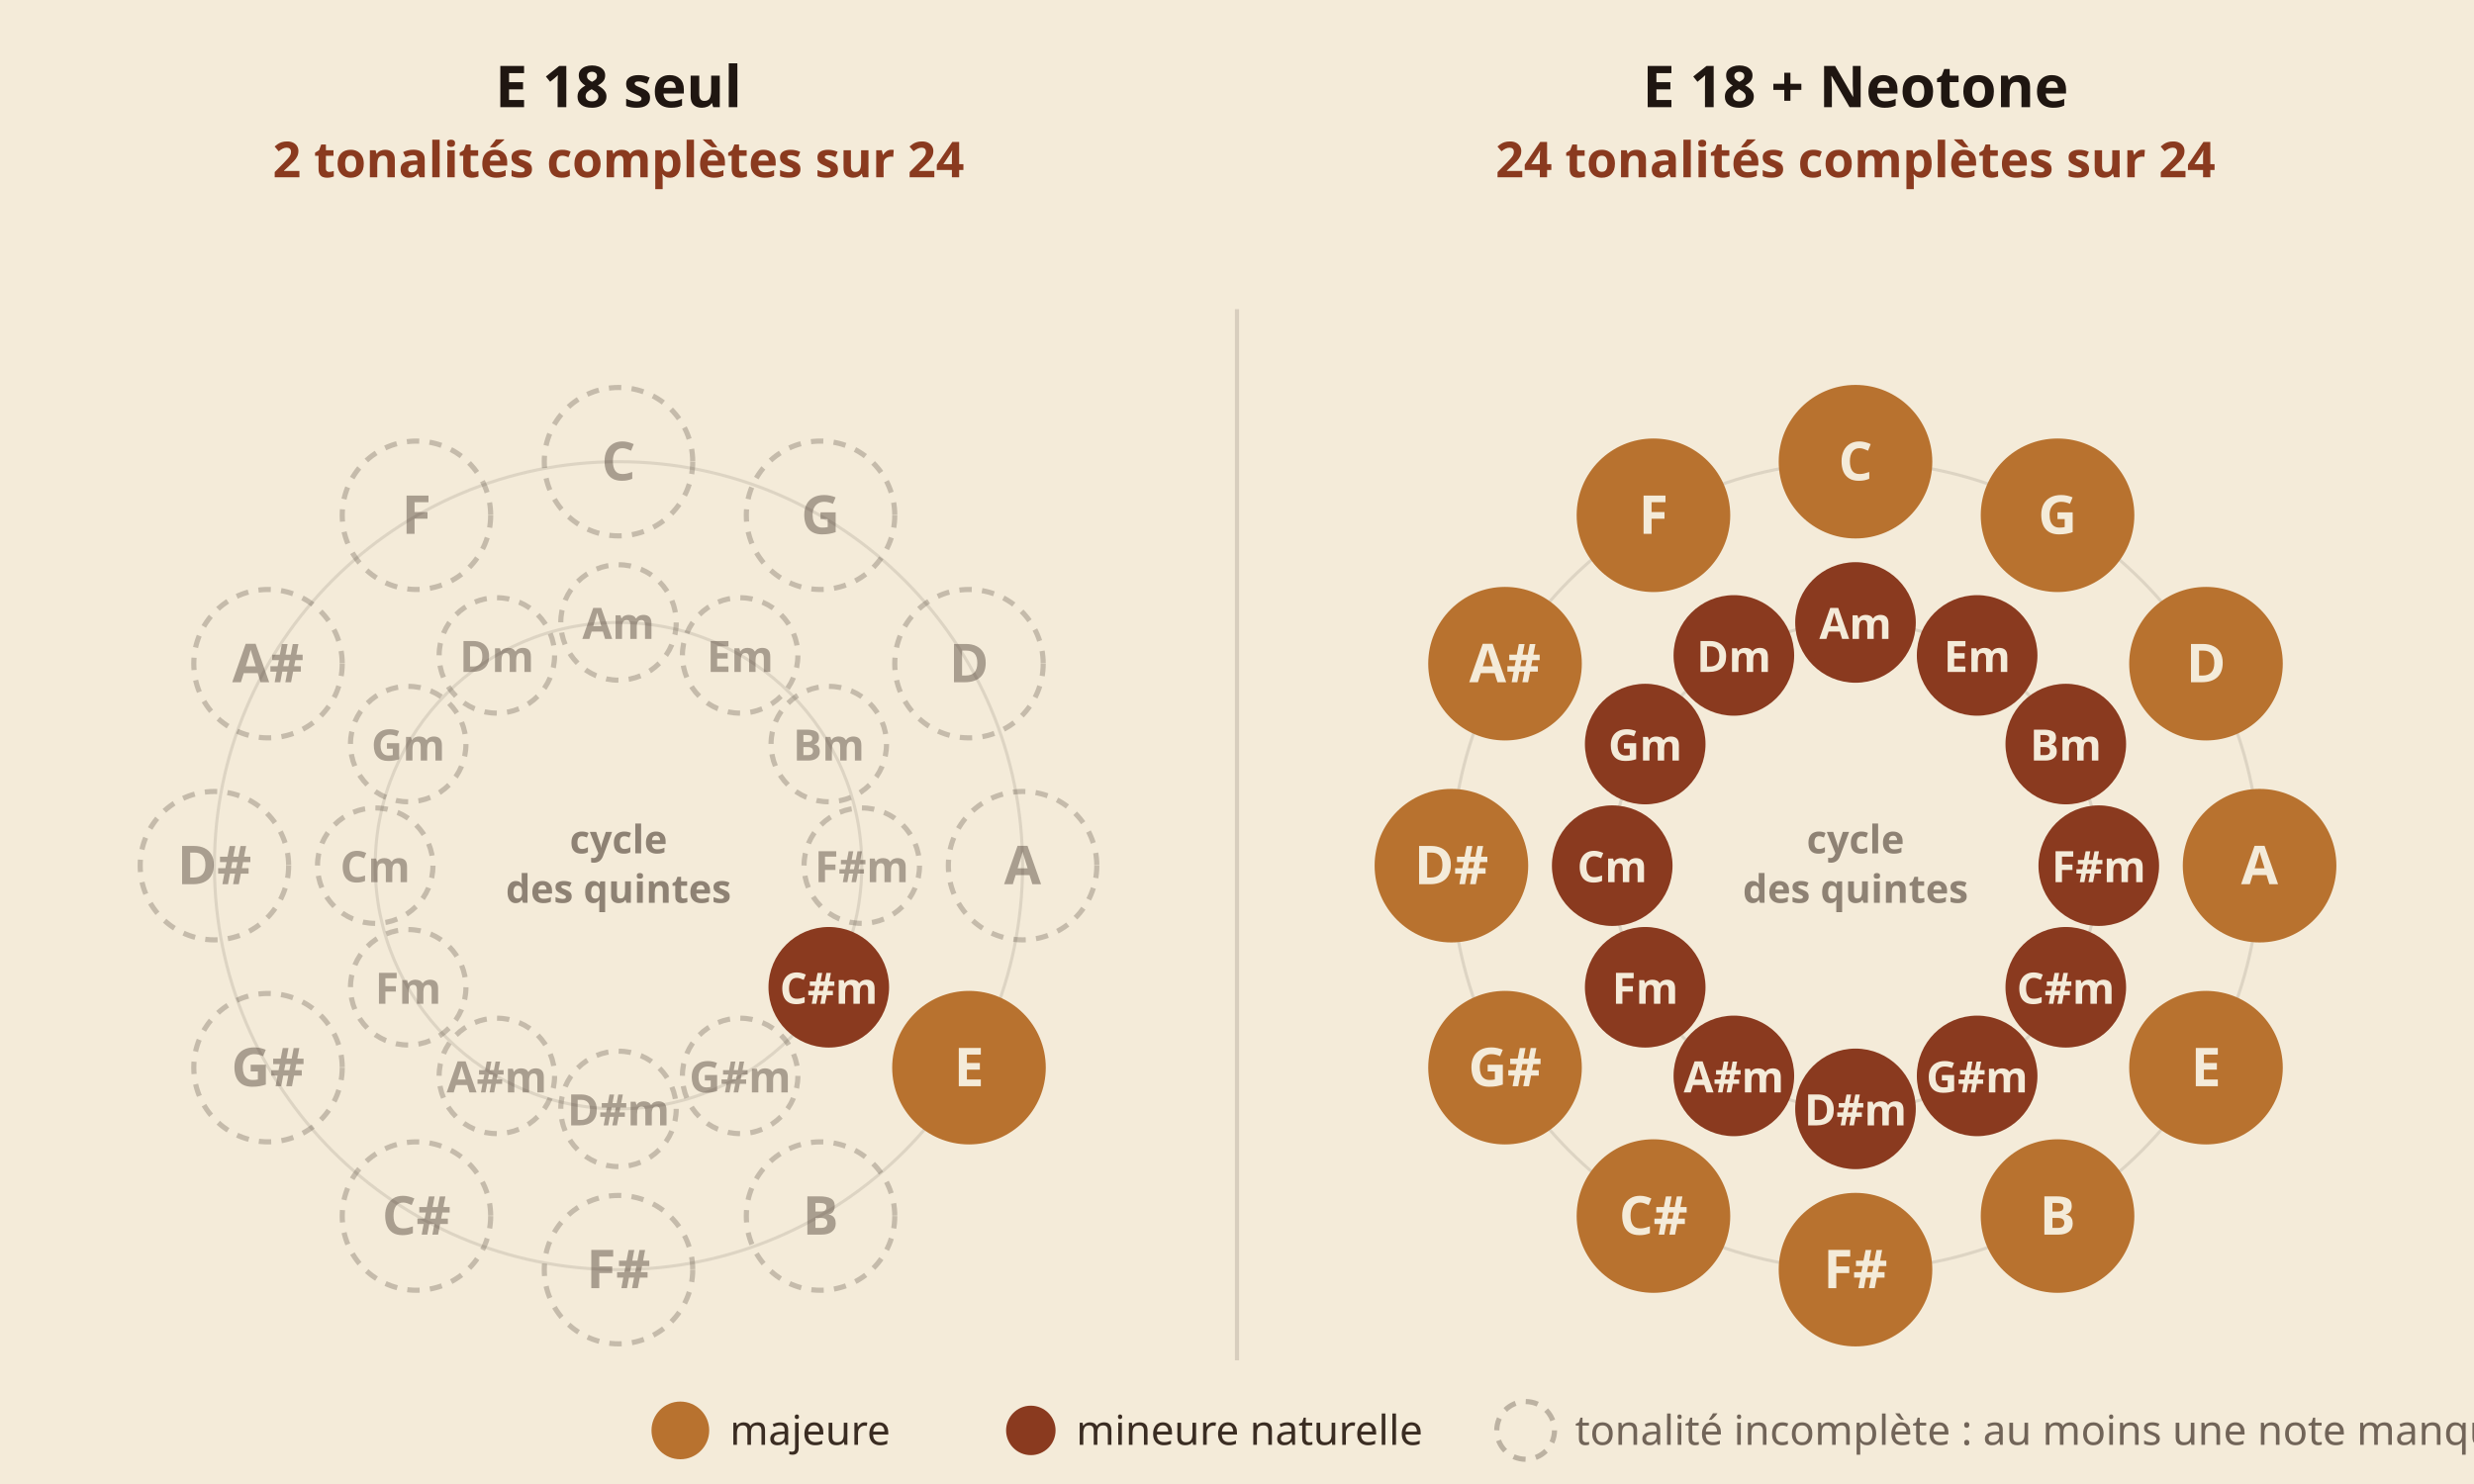
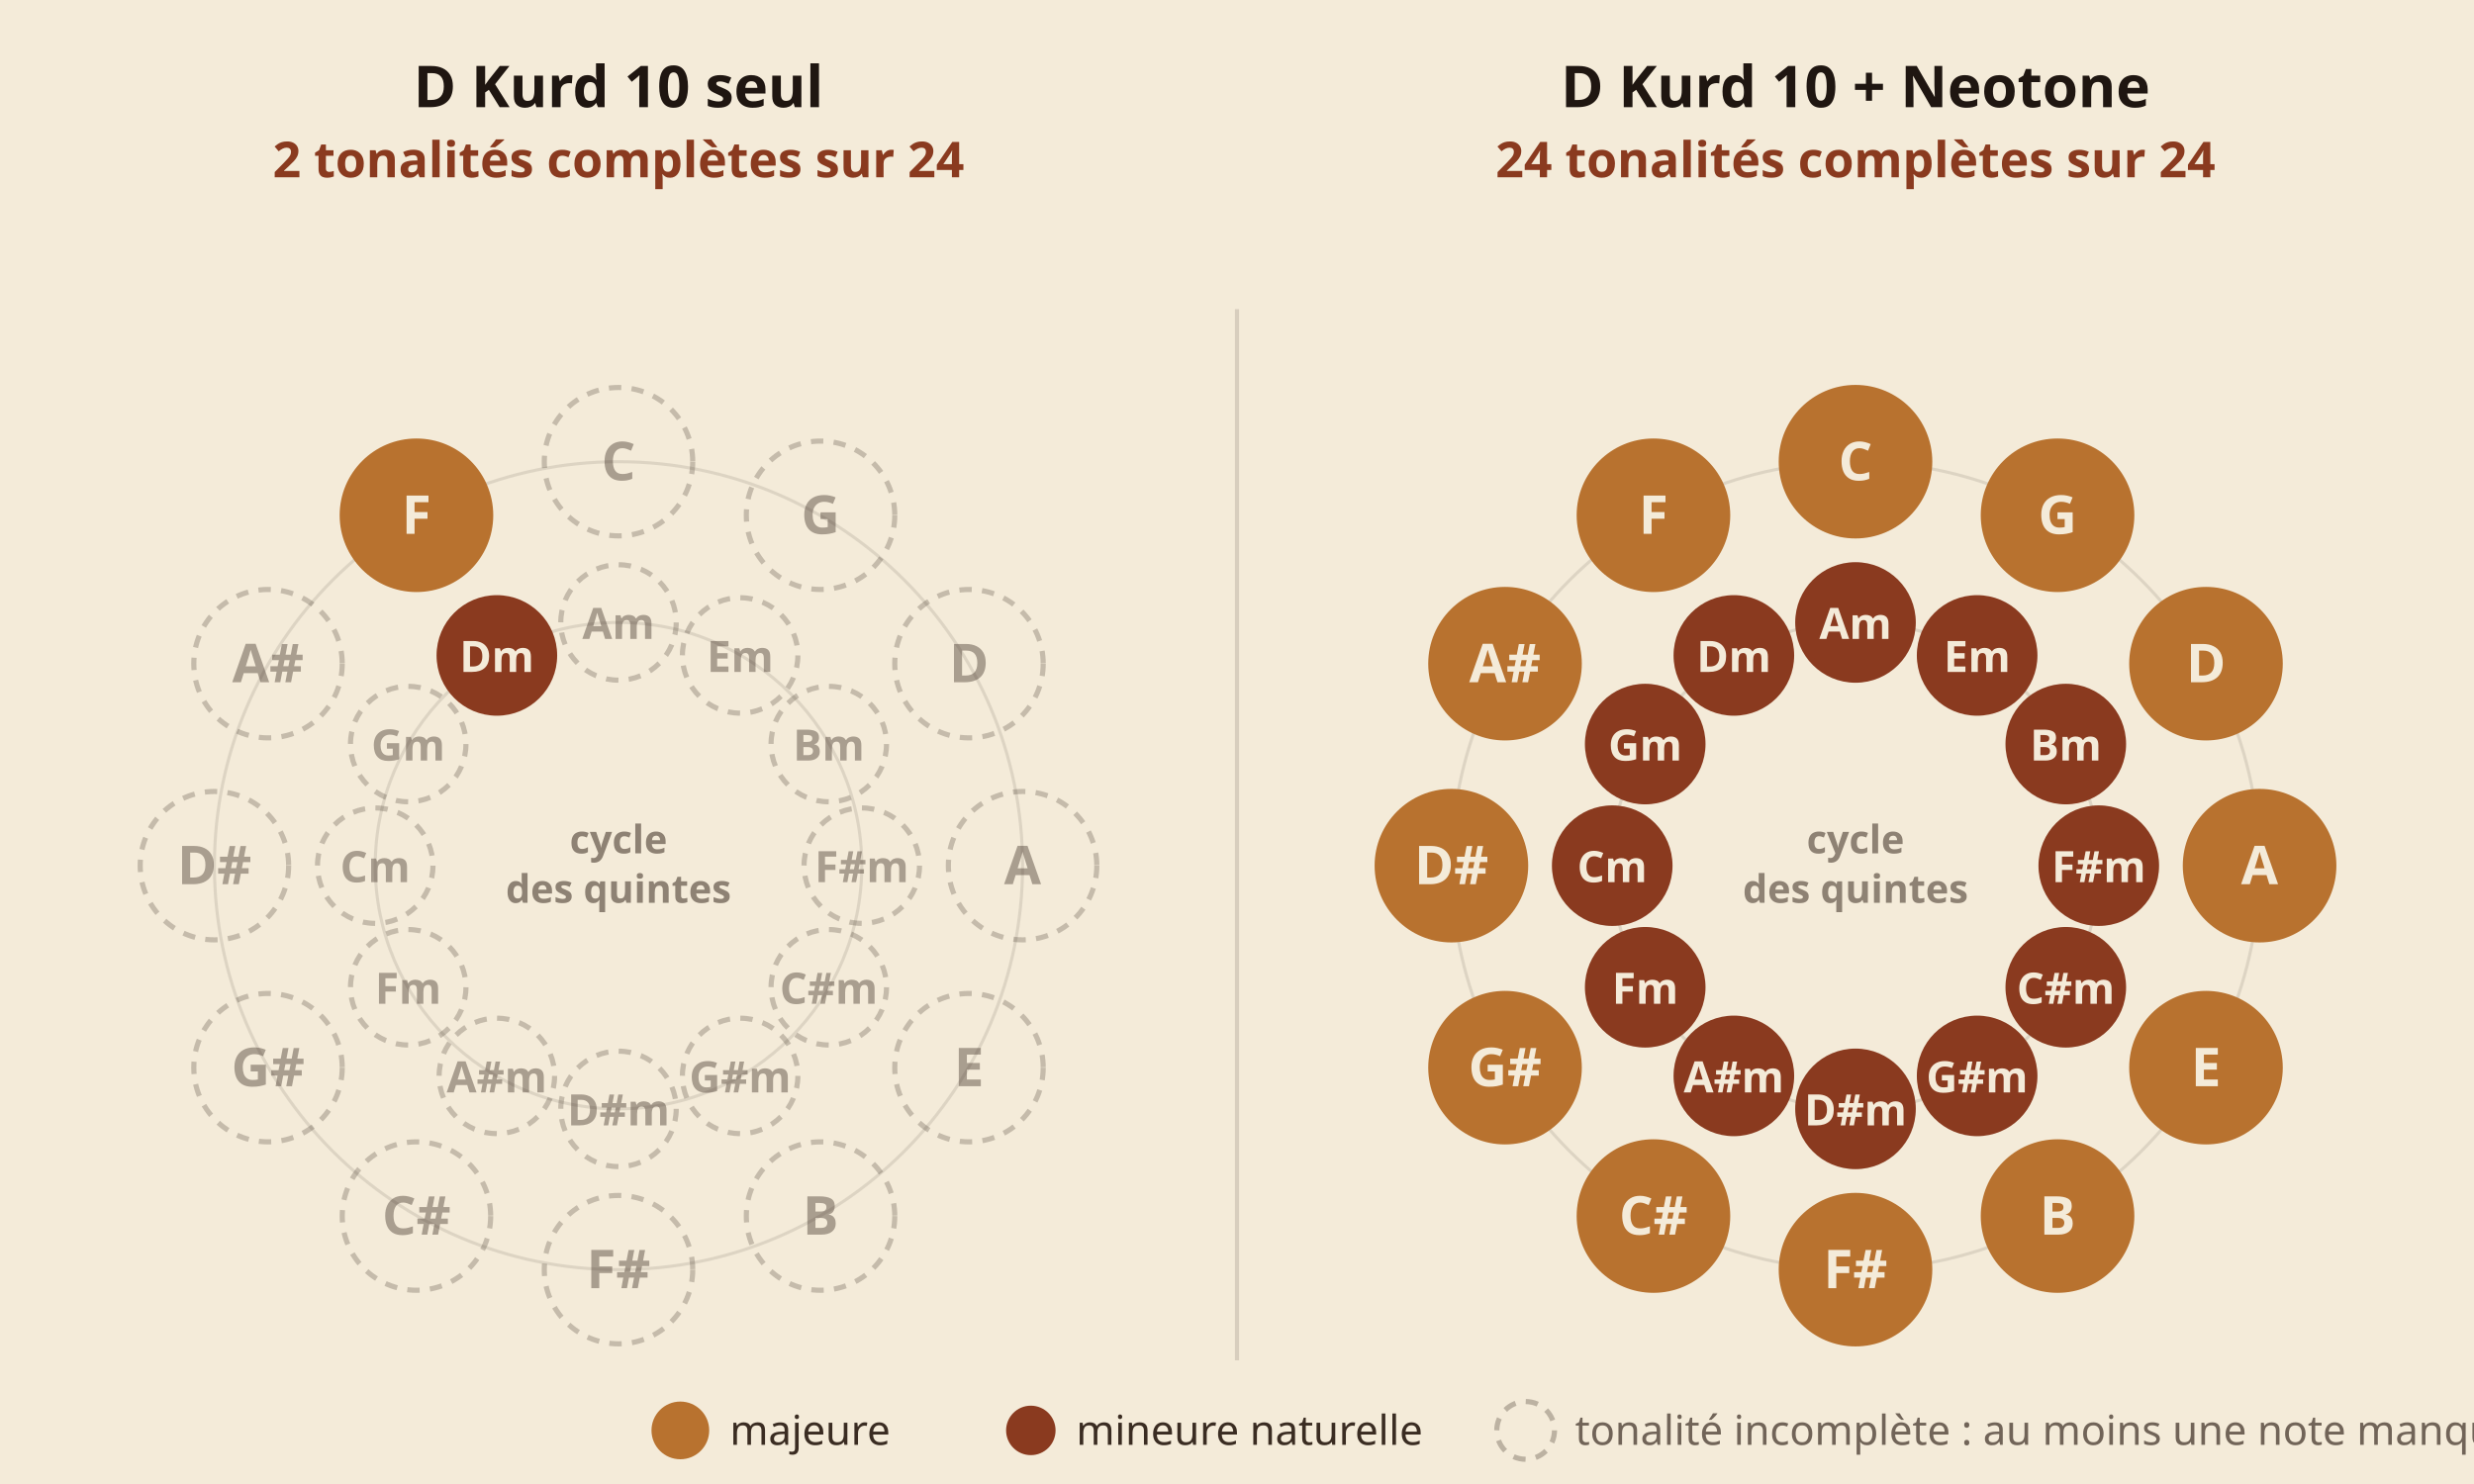
- <svg xmlns="http://www.w3.org/2000/svg" viewBox="0 0 1200 720" font-family="system-ui, sans-serif" role="img" aria-label="Le cycle des quintes, 12 tonalités majeures et leurs 12 mineures relatives. À gauche, avec le handpan E 18 seul, une seule tonalité majeure et une seule mineure sont complètes. À droite, avec le Neotone, les 24 sont complètes.">
+ <svg xmlns="http://www.w3.org/2000/svg" viewBox="0 0 1200 720" font-family="system-ui, sans-serif" role="img" aria-label="Le cycle des quintes, 12 tonalités majeures et leurs 12 mineures relatives. À gauche, avec un D Kurd 10 seul, seuls fa majeur et ré mineur sont complets. À droite, avec le Neotone, les 24 le sont.">
  <rect width="1200" height="720" fill="#f4ebd9" />
-   <text x="300" y="52" fill="#1f1611" font-size="28" font-weight="700" text-anchor="middle">E 18 seul</text>
+   <text x="300" y="52" fill="#1f1611" font-size="28" font-weight="700" text-anchor="middle">D Kurd 10 seul</text>
  <text x="300" y="86" fill="#8a3a1f" font-size="24" font-weight="700" text-anchor="middle">2 tonalités complètes sur 24</text>
  <g transform="translate(0 40)">
    <circle cx="300" cy="380" r="196" fill="none" stroke="#3a2c22" stroke-opacity="0.12" stroke-width="1.5" />
    <circle cx="300" cy="380" r="118" fill="none" stroke="#3a2c22" stroke-opacity="0.12" stroke-width="1.5" />
    <circle cx="300" cy="184" r="36" fill="none" stroke="#3a2c22" stroke-opacity="0.25" stroke-width="2.5" stroke-dasharray="6 5" />
    <text x="300" y="193" fill="#3a2c22" fill-opacity="0.4" font-size="26" font-weight="700" text-anchor="middle">C</text>
    <circle cx="300" cy="262" r="28" fill="none" stroke="#3a2c22" stroke-opacity="0.25" stroke-width="2.5" stroke-dasharray="6 5" />
    <text x="300" y="270" fill="#3a2c22" fill-opacity="0.4" font-size="21" font-weight="700" text-anchor="middle">Am</text>
    <circle cx="398" cy="210" r="36" fill="none" stroke="#3a2c22" stroke-opacity="0.25" stroke-width="2.5" stroke-dasharray="6 5" />
    <text x="398" y="219" fill="#3a2c22" fill-opacity="0.4" font-size="26" font-weight="700" text-anchor="middle">G</text>
    <circle cx="359" cy="278" r="28" fill="none" stroke="#3a2c22" stroke-opacity="0.25" stroke-width="2.5" stroke-dasharray="6 5" />
    <text x="359" y="286" fill="#3a2c22" fill-opacity="0.4" font-size="21" font-weight="700" text-anchor="middle">Em</text>
    <circle cx="470" cy="282" r="36" fill="none" stroke="#3a2c22" stroke-opacity="0.25" stroke-width="2.5" stroke-dasharray="6 5" />
    <text x="470" y="291" fill="#3a2c22" fill-opacity="0.4" font-size="26" font-weight="700" text-anchor="middle">D</text>
    <circle cx="402" cy="321" r="28" fill="none" stroke="#3a2c22" stroke-opacity="0.25" stroke-width="2.5" stroke-dasharray="6 5" />
    <text x="402" y="329" fill="#3a2c22" fill-opacity="0.4" font-size="21" font-weight="700" text-anchor="middle">Bm</text>
    <circle cx="496" cy="380" r="36" fill="none" stroke="#3a2c22" stroke-opacity="0.25" stroke-width="2.5" stroke-dasharray="6 5" />
    <text x="496" y="389" fill="#3a2c22" fill-opacity="0.4" font-size="26" font-weight="700" text-anchor="middle">A</text>
    <circle cx="418" cy="380" r="28" fill="none" stroke="#3a2c22" stroke-opacity="0.25" stroke-width="2.5" stroke-dasharray="6 5" />
    <text x="418" y="388" fill="#3a2c22" fill-opacity="0.4" font-size="21" font-weight="700" text-anchor="middle">F#m</text>
-     <circle cx="470" cy="478" r="36" fill="#b8722f" stroke="#b8722f" stroke-opacity="1" stroke-width="2.5" />
-     <text x="470" y="487" fill="#f4ebd9" fill-opacity="1" font-size="26" font-weight="700" text-anchor="middle">E</text>
-     <circle cx="402" cy="439" r="28" fill="#8a3a1f" stroke="#8a3a1f" stroke-opacity="1" stroke-width="2.5" />
-     <text x="402" y="447" fill="#f4ebd9" fill-opacity="1" font-size="21" font-weight="700" text-anchor="middle">C#m</text>
+     <circle cx="470" cy="478" r="36" fill="none" stroke="#3a2c22" stroke-opacity="0.25" stroke-width="2.5" stroke-dasharray="6 5" />
+     <text x="470" y="487" fill="#3a2c22" fill-opacity="0.4" font-size="26" font-weight="700" text-anchor="middle">E</text>
+     <circle cx="402" cy="439" r="28" fill="none" stroke="#3a2c22" stroke-opacity="0.25" stroke-width="2.5" stroke-dasharray="6 5" />
+     <text x="402" y="447" fill="#3a2c22" fill-opacity="0.4" font-size="21" font-weight="700" text-anchor="middle">C#m</text>
    <circle cx="398" cy="550" r="36" fill="none" stroke="#3a2c22" stroke-opacity="0.25" stroke-width="2.5" stroke-dasharray="6 5" />
    <text x="398" y="559" fill="#3a2c22" fill-opacity="0.4" font-size="26" font-weight="700" text-anchor="middle">B</text>
    <circle cx="359" cy="482" r="28" fill="none" stroke="#3a2c22" stroke-opacity="0.25" stroke-width="2.5" stroke-dasharray="6 5" />
    <text x="359" y="490" fill="#3a2c22" fill-opacity="0.4" font-size="21" font-weight="700" text-anchor="middle">G#m</text>
    <circle cx="300" cy="576" r="36" fill="none" stroke="#3a2c22" stroke-opacity="0.25" stroke-width="2.5" stroke-dasharray="6 5" />
    <text x="300" y="585" fill="#3a2c22" fill-opacity="0.4" font-size="26" font-weight="700" text-anchor="middle">F#</text>
    <circle cx="300" cy="498" r="28" fill="none" stroke="#3a2c22" stroke-opacity="0.25" stroke-width="2.5" stroke-dasharray="6 5" />
    <text x="300" y="506" fill="#3a2c22" fill-opacity="0.4" font-size="21" font-weight="700" text-anchor="middle">D#m</text>
    <circle cx="202" cy="550" r="36" fill="none" stroke="#3a2c22" stroke-opacity="0.25" stroke-width="2.5" stroke-dasharray="6 5" />
    <text x="202" y="559" fill="#3a2c22" fill-opacity="0.4" font-size="26" font-weight="700" text-anchor="middle">C#</text>
    <circle cx="241" cy="482" r="28" fill="none" stroke="#3a2c22" stroke-opacity="0.25" stroke-width="2.5" stroke-dasharray="6 5" />
    <text x="241" y="490" fill="#3a2c22" fill-opacity="0.4" font-size="21" font-weight="700" text-anchor="middle">A#m</text>
    <circle cx="130" cy="478" r="36" fill="none" stroke="#3a2c22" stroke-opacity="0.25" stroke-width="2.5" stroke-dasharray="6 5" />
    <text x="130" y="487" fill="#3a2c22" fill-opacity="0.4" font-size="26" font-weight="700" text-anchor="middle">G#</text>
    <circle cx="198" cy="439" r="28" fill="none" stroke="#3a2c22" stroke-opacity="0.25" stroke-width="2.5" stroke-dasharray="6 5" />
    <text x="198" y="447" fill="#3a2c22" fill-opacity="0.4" font-size="21" font-weight="700" text-anchor="middle">Fm</text>
    <circle cx="104" cy="380" r="36" fill="none" stroke="#3a2c22" stroke-opacity="0.25" stroke-width="2.5" stroke-dasharray="6 5" />
    <text x="104" y="389" fill="#3a2c22" fill-opacity="0.4" font-size="26" font-weight="700" text-anchor="middle">D#</text>
    <circle cx="182" cy="380" r="28" fill="none" stroke="#3a2c22" stroke-opacity="0.25" stroke-width="2.5" stroke-dasharray="6 5" />
    <text x="182" y="388" fill="#3a2c22" fill-opacity="0.4" font-size="21" font-weight="700" text-anchor="middle">Cm</text>
    <circle cx="130" cy="282" r="36" fill="none" stroke="#3a2c22" stroke-opacity="0.25" stroke-width="2.5" stroke-dasharray="6 5" />
    <text x="130" y="291" fill="#3a2c22" fill-opacity="0.4" font-size="26" font-weight="700" text-anchor="middle">A#</text>
    <circle cx="198" cy="321" r="28" fill="none" stroke="#3a2c22" stroke-opacity="0.25" stroke-width="2.5" stroke-dasharray="6 5" />
    <text x="198" y="329" fill="#3a2c22" fill-opacity="0.4" font-size="21" font-weight="700" text-anchor="middle">Gm</text>
-     <circle cx="202" cy="210" r="36" fill="none" stroke="#3a2c22" stroke-opacity="0.25" stroke-width="2.5" stroke-dasharray="6 5" />
-     <text x="202" y="219" fill="#3a2c22" fill-opacity="0.4" font-size="26" font-weight="700" text-anchor="middle">F</text>
-     <circle cx="241" cy="278" r="28" fill="none" stroke="#3a2c22" stroke-opacity="0.25" stroke-width="2.5" stroke-dasharray="6 5" />
-     <text x="241" y="286" fill="#3a2c22" fill-opacity="0.4" font-size="21" font-weight="700" text-anchor="middle">Dm</text>
+     <circle cx="202" cy="210" r="36" fill="#b8722f" stroke="#b8722f" stroke-opacity="1" stroke-width="2.5" />
+     <text x="202" y="219" fill="#f4ebd9" fill-opacity="1" font-size="26" font-weight="700" text-anchor="middle">F</text>
+     <circle cx="241" cy="278" r="28" fill="#8a3a1f" stroke="#8a3a1f" stroke-opacity="1" stroke-width="2.5" />
+     <text x="241" y="286" fill="#f4ebd9" fill-opacity="1" font-size="21" font-weight="700" text-anchor="middle">Dm</text>
    <text x="300" y="374" fill="#3a2c22" fill-opacity="0.55" font-size="19" font-weight="700" text-anchor="middle">cycle</text>
    <text x="300" y="398" fill="#3a2c22" fill-opacity="0.55" font-size="19" font-weight="700" text-anchor="middle">des quintes</text>
  </g>
  <line x1="600" y1="150" x2="600" y2="660" stroke="#3a2c22" stroke-opacity="0.15" stroke-width="2" />
-   <text x="900" y="52" fill="#1f1611" font-size="28" font-weight="700" text-anchor="middle">E 18 + Neotone</text>
+   <text x="900" y="52" fill="#1f1611" font-size="28" font-weight="700" text-anchor="middle">D Kurd 10 + Neotone</text>
  <text x="900" y="86" fill="#8a3a1f" font-size="24" font-weight="700" text-anchor="middle">24 tonalités complètes sur 24</text>
  <g transform="translate(0 40)">
    <circle cx="900" cy="380" r="196" fill="none" stroke="#3a2c22" stroke-opacity="0.12" stroke-width="1.5" />
    <circle cx="900" cy="380" r="118" fill="none" stroke="#3a2c22" stroke-opacity="0.12" stroke-width="1.5" />
    <circle cx="900" cy="184" r="36" fill="#b8722f" stroke="#b8722f" stroke-opacity="1" stroke-width="2.5" />
    <text x="900" y="193" fill="#f4ebd9" fill-opacity="1" font-size="26" font-weight="700" text-anchor="middle">C</text>
    <circle cx="900" cy="262" r="28" fill="#8a3a1f" stroke="#8a3a1f" stroke-opacity="1" stroke-width="2.5" />
    <text x="900" y="270" fill="#f4ebd9" fill-opacity="1" font-size="21" font-weight="700" text-anchor="middle">Am</text>
    <circle cx="998" cy="210" r="36" fill="#b8722f" stroke="#b8722f" stroke-opacity="1" stroke-width="2.5" />
    <text x="998" y="219" fill="#f4ebd9" fill-opacity="1" font-size="26" font-weight="700" text-anchor="middle">G</text>
    <circle cx="959" cy="278" r="28" fill="#8a3a1f" stroke="#8a3a1f" stroke-opacity="1" stroke-width="2.5" />
    <text x="959" y="286" fill="#f4ebd9" fill-opacity="1" font-size="21" font-weight="700" text-anchor="middle">Em</text>
    <circle cx="1070" cy="282" r="36" fill="#b8722f" stroke="#b8722f" stroke-opacity="1" stroke-width="2.5" />
    <text x="1070" y="291" fill="#f4ebd9" fill-opacity="1" font-size="26" font-weight="700" text-anchor="middle">D</text>
    <circle cx="1002" cy="321" r="28" fill="#8a3a1f" stroke="#8a3a1f" stroke-opacity="1" stroke-width="2.5" />
    <text x="1002" y="329" fill="#f4ebd9" fill-opacity="1" font-size="21" font-weight="700" text-anchor="middle">Bm</text>
    <circle cx="1096" cy="380" r="36" fill="#b8722f" stroke="#b8722f" stroke-opacity="1" stroke-width="2.5" />
    <text x="1096" y="389" fill="#f4ebd9" fill-opacity="1" font-size="26" font-weight="700" text-anchor="middle">A</text>
    <circle cx="1018" cy="380" r="28" fill="#8a3a1f" stroke="#8a3a1f" stroke-opacity="1" stroke-width="2.5" />
    <text x="1018" y="388" fill="#f4ebd9" fill-opacity="1" font-size="21" font-weight="700" text-anchor="middle">F#m</text>
    <circle cx="1070" cy="478" r="36" fill="#b8722f" stroke="#b8722f" stroke-opacity="1" stroke-width="2.5" />
    <text x="1070" y="487" fill="#f4ebd9" fill-opacity="1" font-size="26" font-weight="700" text-anchor="middle">E</text>
    <circle cx="1002" cy="439" r="28" fill="#8a3a1f" stroke="#8a3a1f" stroke-opacity="1" stroke-width="2.5" />
    <text x="1002" y="447" fill="#f4ebd9" fill-opacity="1" font-size="21" font-weight="700" text-anchor="middle">C#m</text>
    <circle cx="998" cy="550" r="36" fill="#b8722f" stroke="#b8722f" stroke-opacity="1" stroke-width="2.5" />
    <text x="998" y="559" fill="#f4ebd9" fill-opacity="1" font-size="26" font-weight="700" text-anchor="middle">B</text>
    <circle cx="959" cy="482" r="28" fill="#8a3a1f" stroke="#8a3a1f" stroke-opacity="1" stroke-width="2.5" />
    <text x="959" y="490" fill="#f4ebd9" fill-opacity="1" font-size="21" font-weight="700" text-anchor="middle">G#m</text>
    <circle cx="900" cy="576" r="36" fill="#b8722f" stroke="#b8722f" stroke-opacity="1" stroke-width="2.5" />
    <text x="900" y="585" fill="#f4ebd9" fill-opacity="1" font-size="26" font-weight="700" text-anchor="middle">F#</text>
    <circle cx="900" cy="498" r="28" fill="#8a3a1f" stroke="#8a3a1f" stroke-opacity="1" stroke-width="2.5" />
    <text x="900" y="506" fill="#f4ebd9" fill-opacity="1" font-size="21" font-weight="700" text-anchor="middle">D#m</text>
    <circle cx="802" cy="550" r="36" fill="#b8722f" stroke="#b8722f" stroke-opacity="1" stroke-width="2.5" />
    <text x="802" y="559" fill="#f4ebd9" fill-opacity="1" font-size="26" font-weight="700" text-anchor="middle">C#</text>
    <circle cx="841" cy="482" r="28" fill="#8a3a1f" stroke="#8a3a1f" stroke-opacity="1" stroke-width="2.5" />
    <text x="841" y="490" fill="#f4ebd9" fill-opacity="1" font-size="21" font-weight="700" text-anchor="middle">A#m</text>
    <circle cx="730" cy="478" r="36" fill="#b8722f" stroke="#b8722f" stroke-opacity="1" stroke-width="2.5" />
    <text x="730" y="487" fill="#f4ebd9" fill-opacity="1" font-size="26" font-weight="700" text-anchor="middle">G#</text>
    <circle cx="798" cy="439" r="28" fill="#8a3a1f" stroke="#8a3a1f" stroke-opacity="1" stroke-width="2.5" />
    <text x="798" y="447" fill="#f4ebd9" fill-opacity="1" font-size="21" font-weight="700" text-anchor="middle">Fm</text>
    <circle cx="704" cy="380" r="36" fill="#b8722f" stroke="#b8722f" stroke-opacity="1" stroke-width="2.5" />
    <text x="704" y="389" fill="#f4ebd9" fill-opacity="1" font-size="26" font-weight="700" text-anchor="middle">D#</text>
    <circle cx="782" cy="380" r="28" fill="#8a3a1f" stroke="#8a3a1f" stroke-opacity="1" stroke-width="2.5" />
    <text x="782" y="388" fill="#f4ebd9" fill-opacity="1" font-size="21" font-weight="700" text-anchor="middle">Cm</text>
    <circle cx="730" cy="282" r="36" fill="#b8722f" stroke="#b8722f" stroke-opacity="1" stroke-width="2.5" />
    <text x="730" y="291" fill="#f4ebd9" fill-opacity="1" font-size="26" font-weight="700" text-anchor="middle">A#</text>
    <circle cx="798" cy="321" r="28" fill="#8a3a1f" stroke="#8a3a1f" stroke-opacity="1" stroke-width="2.5" />
    <text x="798" y="329" fill="#f4ebd9" fill-opacity="1" font-size="21" font-weight="700" text-anchor="middle">Gm</text>
    <circle cx="802" cy="210" r="36" fill="#b8722f" stroke="#b8722f" stroke-opacity="1" stroke-width="2.5" />
    <text x="802" y="219" fill="#f4ebd9" fill-opacity="1" font-size="26" font-weight="700" text-anchor="middle">F</text>
    <circle cx="841" cy="278" r="28" fill="#8a3a1f" stroke="#8a3a1f" stroke-opacity="1" stroke-width="2.5" />
    <text x="841" y="286" fill="#f4ebd9" fill-opacity="1" font-size="21" font-weight="700" text-anchor="middle">Dm</text>
    <text x="900" y="374" fill="#3a2c22" fill-opacity="0.55" font-size="19" font-weight="700" text-anchor="middle">cycle</text>
    <text x="900" y="398" fill="#3a2c22" fill-opacity="0.55" font-size="19" font-weight="700" text-anchor="middle">des quintes</text>
  </g>
  <g font-size="20">
    <circle cx="330" cy="694" r="14" fill="#b8722f" />
    <text x="354" y="701" fill="#3a2c22">majeure</text>
    <circle cx="500" cy="694" r="12" fill="#8a3a1f" />
    <text x="522" y="701" fill="#3a2c22">mineure naturelle</text>
    <circle cx="740" cy="694" r="14" fill="none" stroke="#3a2c22" stroke-opacity="0.3" stroke-width="2.5" stroke-dasharray="6 5" />
    <text x="764" y="701" fill="#3a2c22" fill-opacity="0.7">tonalité incomplète : au moins une note manque</text>
  </g>
</svg>
